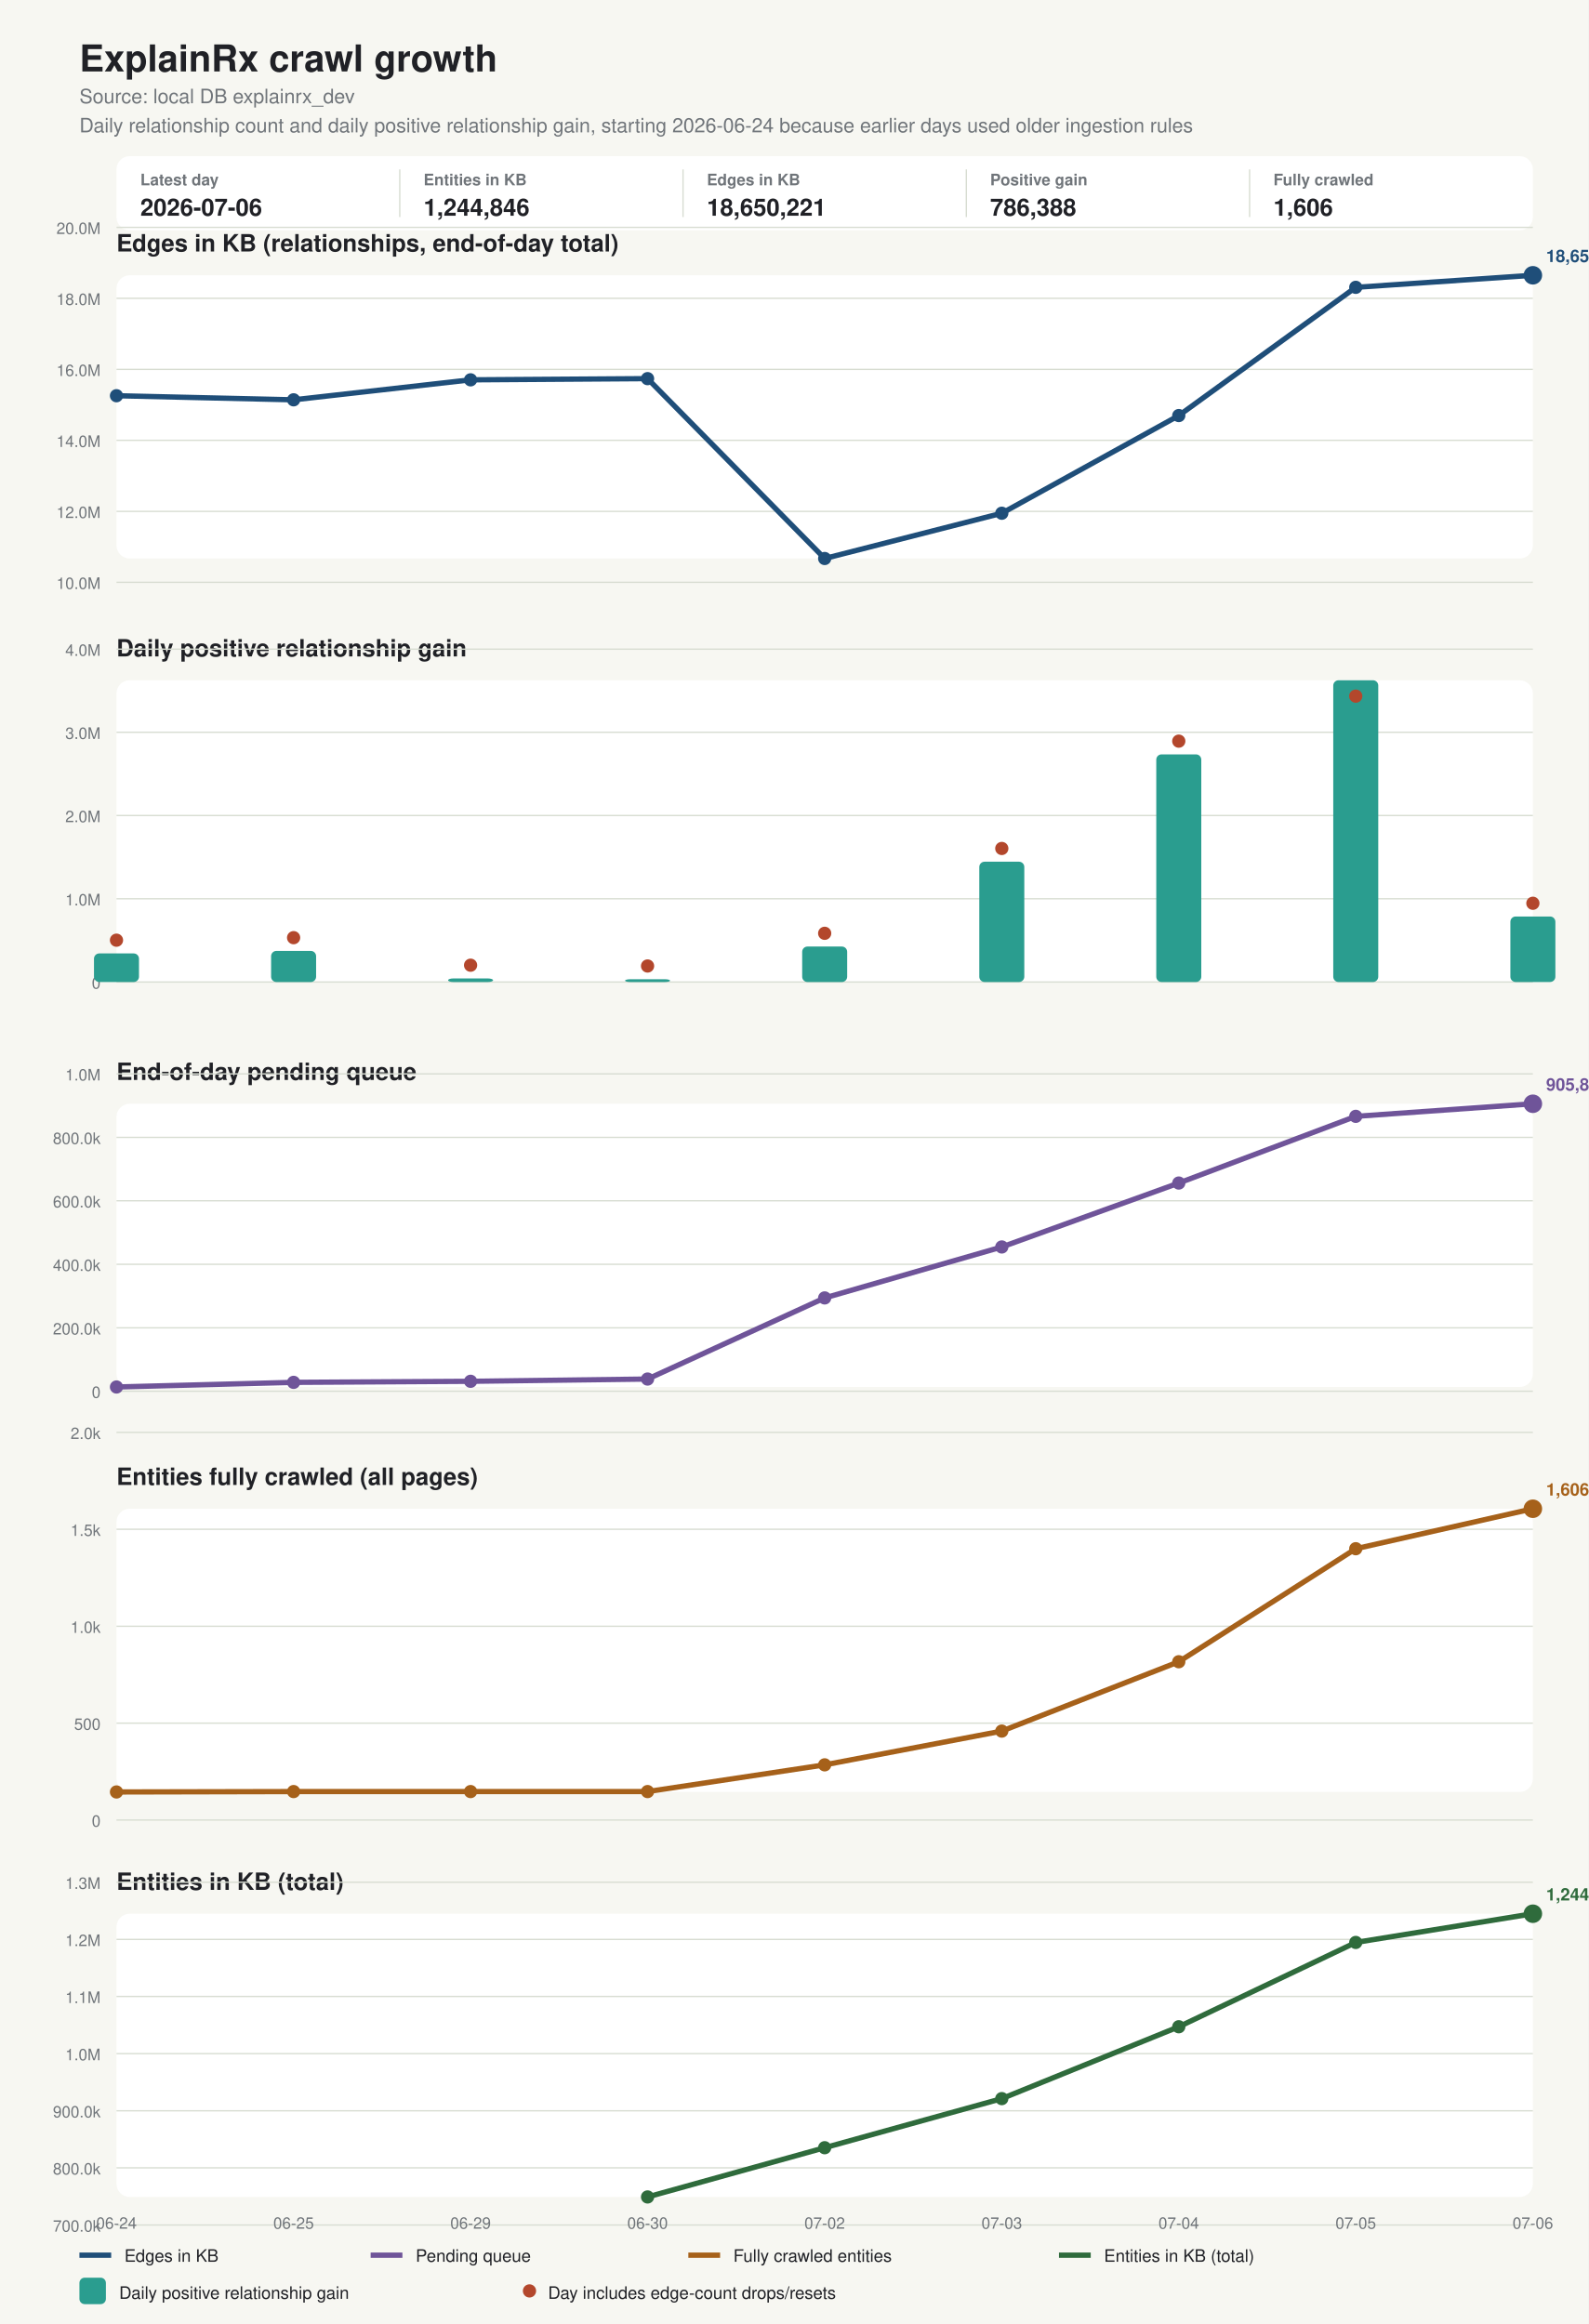
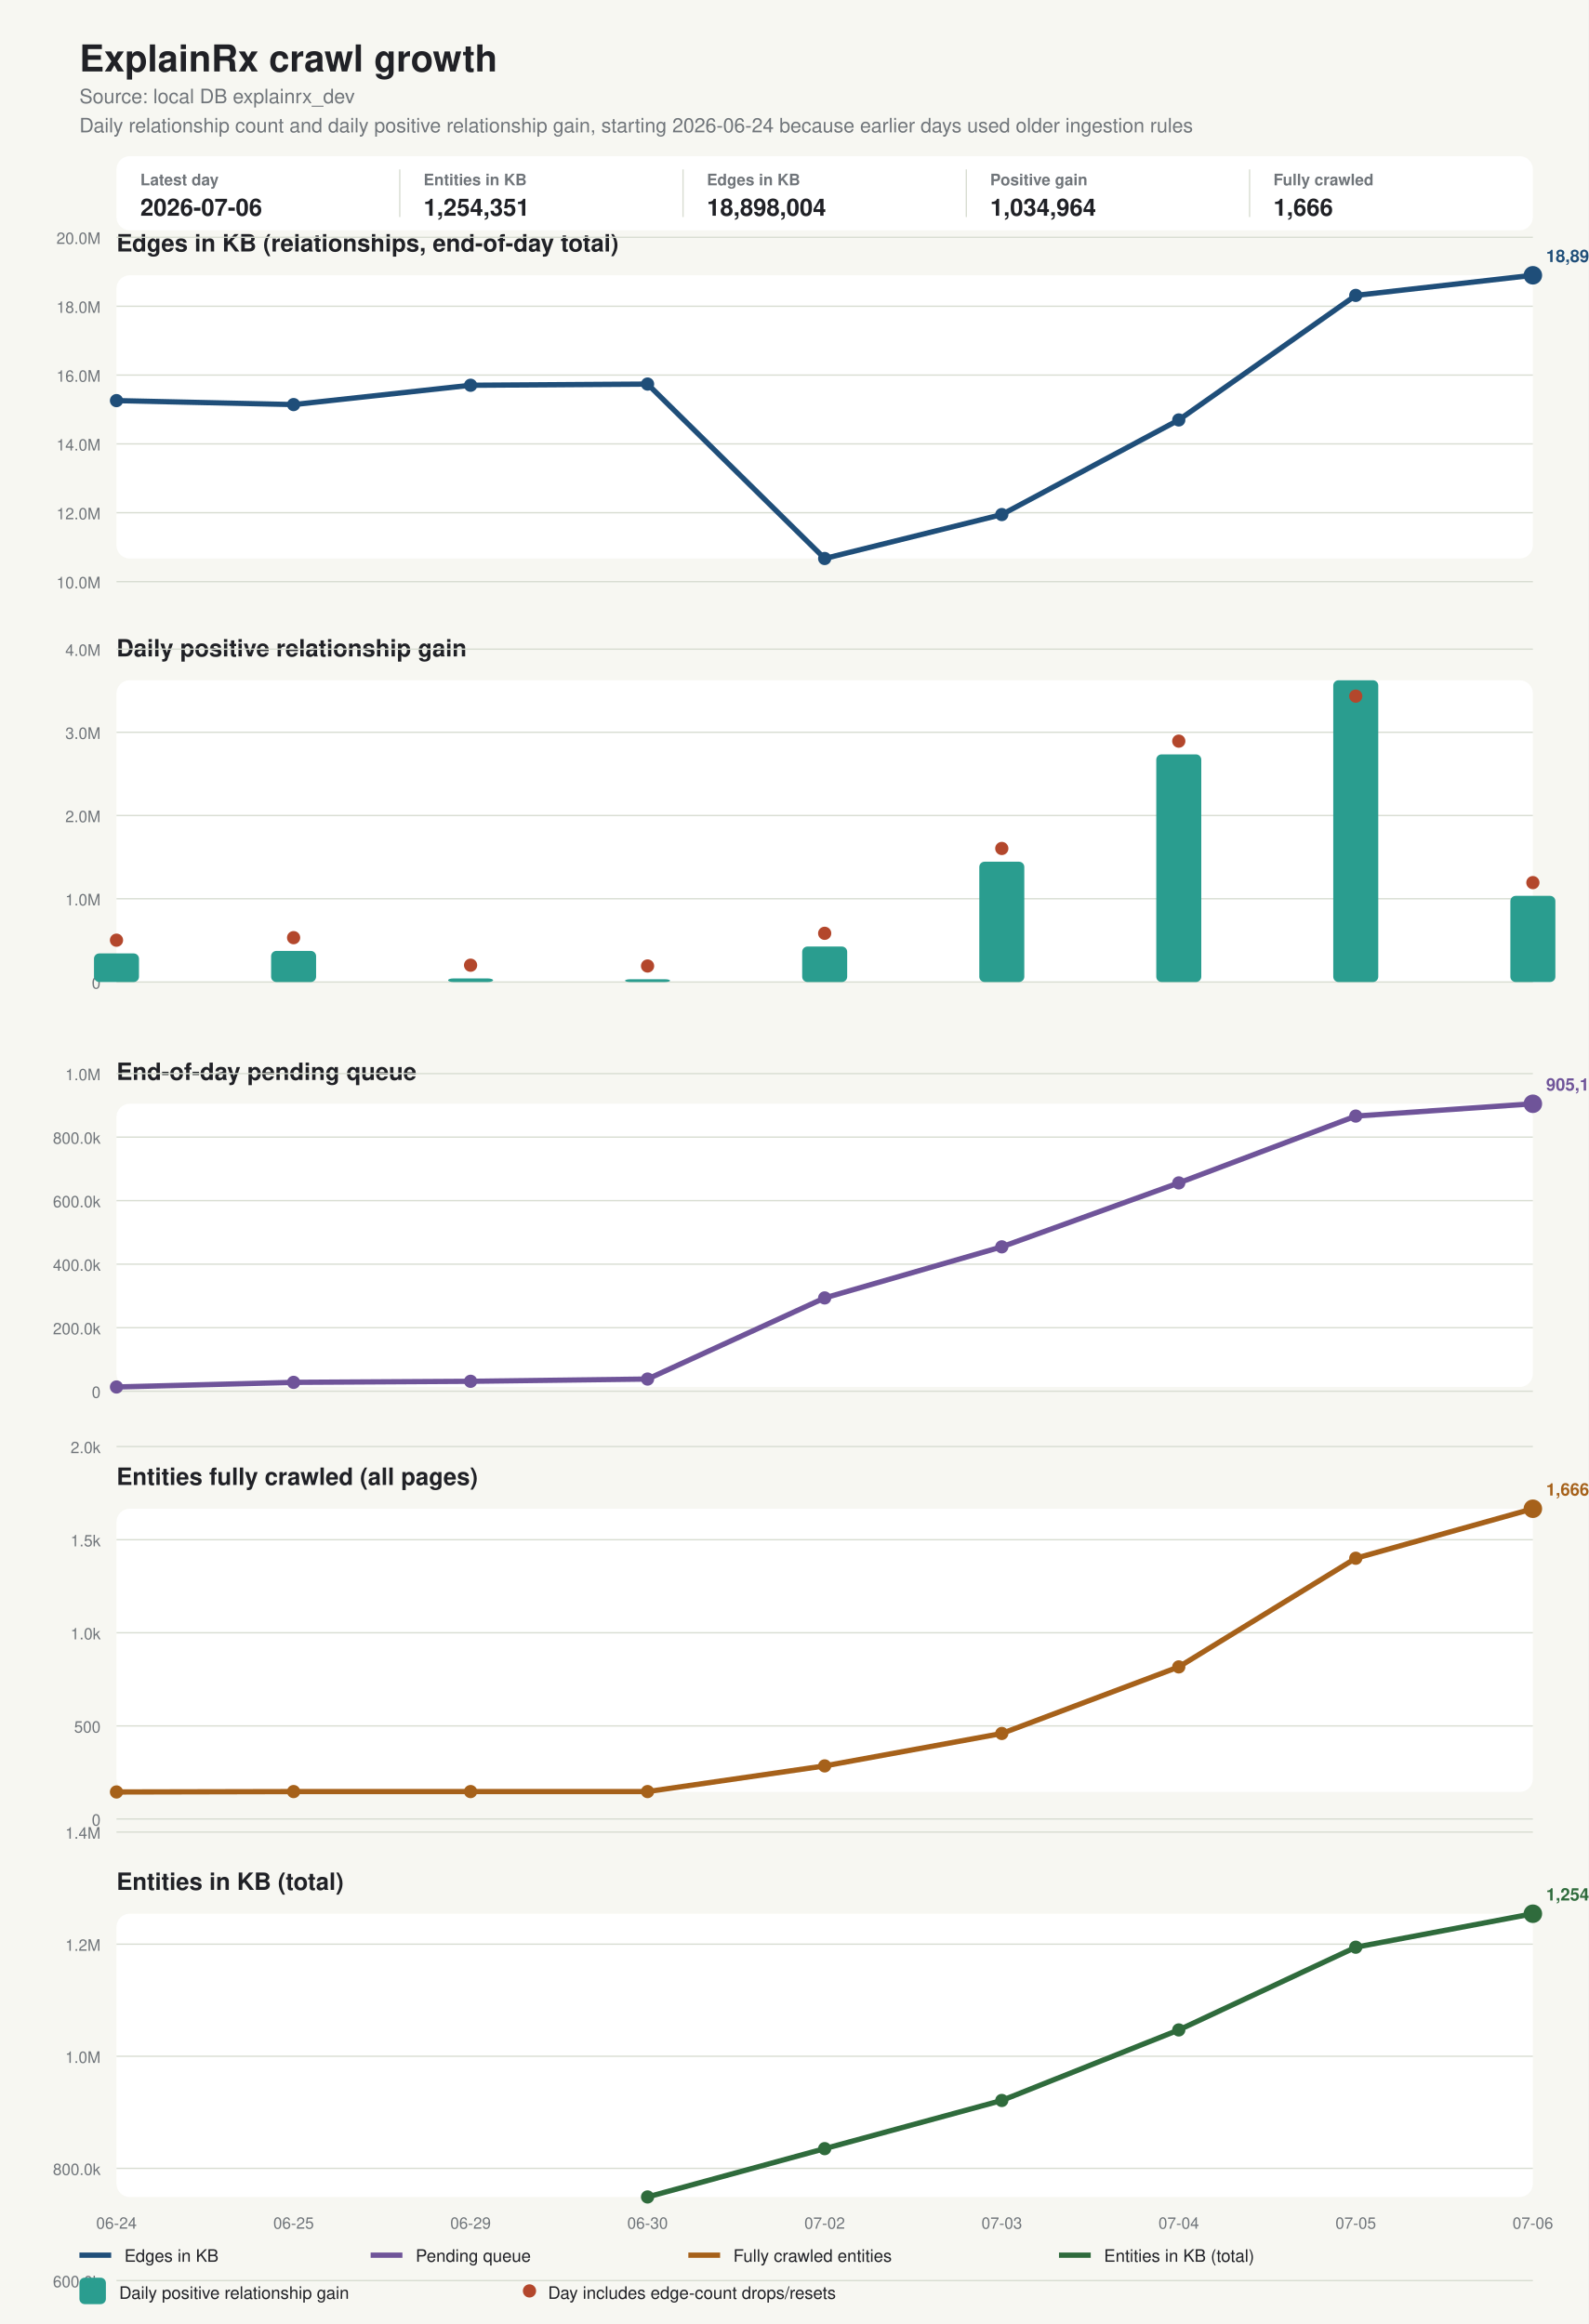
<svg xmlns="http://www.w3.org/2000/svg" width="1200" height="1756" viewBox="0 0 1200 1756">
  <rect width="100%" height="100%" fill="#f7f7f2" />
  <text x="60" y="54" font-family="Helvetica, Arial, sans-serif" font-size="28" font-weight="700" fill="#202126">ExplainRx crawl growth</text>
  <text x="60" y="78" font-family="Helvetica, Arial, sans-serif" font-size="15" fill="#70757a">Source: local DB explainrx_dev</text>
  <text x="60" y="100" font-family="Helvetica, Arial, sans-serif" font-size="15" fill="#70757a">Daily relationship count and daily positive relationship gain, starting 2026-06-24 because earlier days used older ingestion rules</text>
  <rect x="88" y="118" width="1070" height="56" fill="#ffffff" rx="10" />
  <rect x="88" y="208" width="1070" height="214" fill="#ffffff" rx="10" />
  <rect x="88" y="514" width="1070" height="228" fill="#ffffff" rx="10" />
  <rect x="88" y="834" width="1070" height="214" fill="#ffffff" rx="10" />
  <rect x="88" y="1140" width="1070" height="214" fill="#ffffff" rx="10" />
  <rect x="88" y="1446" width="1070" height="214" fill="#ffffff" rx="10" />
  <text x="88" y="190" font-family="Helvetica, Arial, sans-serif" font-size="18" font-weight="700" fill="#202126">Edges in KB (relationships, end-of-day total)</text>
  <text x="88" y="496" font-family="Helvetica, Arial, sans-serif" font-size="18" font-weight="700" fill="#202126">Daily positive relationship gain</text>
  <text x="88" y="816" font-family="Helvetica, Arial, sans-serif" font-size="18" font-weight="700" fill="#202126">End-of-day pending queue</text>
  <text x="88" y="1122" font-family="Helvetica, Arial, sans-serif" font-size="18" font-weight="700" fill="#202126">Entities fully crawled (all pages)</text>
  <text x="88" y="1428" font-family="Helvetica, Arial, sans-serif" font-size="18" font-weight="700" fill="#202126">Entities in KB (total)</text>
  <text x="106.0" y="140" font-family="Helvetica, Arial, sans-serif" font-size="12" font-weight="700" fill="#70757a">Latest day</text>
  <text x="106.0" y="163" font-family="Helvetica, Arial, sans-serif" font-size="18" font-weight="700" fill="#202126">2026-07-06</text>
  <line x1="302.0" y1="128" x2="302.0" y2="164" stroke="#d8ddd2" stroke-width="1" />
  <text x="320.0" y="140" font-family="Helvetica, Arial, sans-serif" font-size="12" font-weight="700" fill="#70757a">Entities in KB</text>
-   <text x="320.0" y="163" font-family="Helvetica, Arial, sans-serif" font-size="18" font-weight="700" fill="#202126">1,244,846</text>
+   <text x="320.0" y="163" font-family="Helvetica, Arial, sans-serif" font-size="18" font-weight="700" fill="#202126">1,254,351</text>
  <line x1="516.0" y1="128" x2="516.0" y2="164" stroke="#d8ddd2" stroke-width="1" />
  <text x="534.0" y="140" font-family="Helvetica, Arial, sans-serif" font-size="12" font-weight="700" fill="#70757a">Edges in KB</text>
-   <text x="534.0" y="163" font-family="Helvetica, Arial, sans-serif" font-size="18" font-weight="700" fill="#202126">18,650,221</text>
+   <text x="534.0" y="163" font-family="Helvetica, Arial, sans-serif" font-size="18" font-weight="700" fill="#202126">18,898,004</text>
  <line x1="730.0" y1="128" x2="730.0" y2="164" stroke="#d8ddd2" stroke-width="1" />
  <text x="748.0" y="140" font-family="Helvetica, Arial, sans-serif" font-size="12" font-weight="700" fill="#70757a">Positive gain</text>
-   <text x="748.0" y="163" font-family="Helvetica, Arial, sans-serif" font-size="18" font-weight="700" fill="#202126">786,388</text>
+   <text x="748.0" y="163" font-family="Helvetica, Arial, sans-serif" font-size="18" font-weight="700" fill="#202126">1,034,964</text>
  <line x1="944.0" y1="128" x2="944.0" y2="164" stroke="#d8ddd2" stroke-width="1" />
  <text x="962.0" y="140" font-family="Helvetica, Arial, sans-serif" font-size="12" font-weight="700" fill="#70757a">Fully crawled</text>
-   <text x="962.0" y="163" font-family="Helvetica, Arial, sans-serif" font-size="18" font-weight="700" fill="#202126">1,606</text>
-   <line x1="88" y1="440.0" x2="1158" y2="440.0" stroke="#d8ddd2" stroke-width="1" />
-   <text x="76" y="445.0" text-anchor="end" font-family="Helvetica, Arial, sans-serif" font-size="12" fill="#70757a">10.0M</text>
-   <line x1="88" y1="386.4" x2="1158" y2="386.4" stroke="#d8ddd2" stroke-width="1" />
-   <text x="76" y="391.4" text-anchor="end" font-family="Helvetica, Arial, sans-serif" font-size="12" fill="#70757a">12.0M</text>
-   <line x1="88" y1="332.7" x2="1158" y2="332.7" stroke="#d8ddd2" stroke-width="1" />
-   <text x="76" y="337.7" text-anchor="end" font-family="Helvetica, Arial, sans-serif" font-size="12" fill="#70757a">14.0M</text>
-   <line x1="88" y1="279.1" x2="1158" y2="279.1" stroke="#d8ddd2" stroke-width="1" />
-   <text x="76" y="284.1" text-anchor="end" font-family="Helvetica, Arial, sans-serif" font-size="12" fill="#70757a">16.0M</text>
-   <line x1="88" y1="225.4" x2="1158" y2="225.4" stroke="#d8ddd2" stroke-width="1" />
-   <text x="76" y="230.4" text-anchor="end" font-family="Helvetica, Arial, sans-serif" font-size="12" fill="#70757a">18.0M</text>
-   <line x1="88" y1="171.8" x2="1158" y2="171.8" stroke="#d8ddd2" stroke-width="1" />
-   <text x="76" y="176.8" text-anchor="end" font-family="Helvetica, Arial, sans-serif" font-size="12" fill="#70757a">20.0M</text>
+   <text x="962.0" y="163" font-family="Helvetica, Arial, sans-serif" font-size="18" font-weight="700" fill="#202126">1,666</text>
+   <line x1="88" y1="439.5" x2="1158" y2="439.5" stroke="#d8ddd2" stroke-width="1" />
+   <text x="76" y="444.5" text-anchor="end" font-family="Helvetica, Arial, sans-serif" font-size="12" fill="#70757a">10.0M</text>
+   <line x1="88" y1="387.4" x2="1158" y2="387.4" stroke="#d8ddd2" stroke-width="1" />
+   <text x="76" y="392.4" text-anchor="end" font-family="Helvetica, Arial, sans-serif" font-size="12" fill="#70757a">12.0M</text>
+   <line x1="88" y1="335.4" x2="1158" y2="335.4" stroke="#d8ddd2" stroke-width="1" />
+   <text x="76" y="340.4" text-anchor="end" font-family="Helvetica, Arial, sans-serif" font-size="12" fill="#70757a">14.0M</text>
+   <line x1="88" y1="283.4" x2="1158" y2="283.4" stroke="#d8ddd2" stroke-width="1" />
+   <text x="76" y="288.4" text-anchor="end" font-family="Helvetica, Arial, sans-serif" font-size="12" fill="#70757a">16.0M</text>
+   <line x1="88" y1="231.4" x2="1158" y2="231.4" stroke="#d8ddd2" stroke-width="1" />
+   <text x="76" y="236.4" text-anchor="end" font-family="Helvetica, Arial, sans-serif" font-size="12" fill="#70757a">18.0M</text>
+   <line x1="88" y1="179.3" x2="1158" y2="179.3" stroke="#d8ddd2" stroke-width="1" />
+   <text x="76" y="184.3" text-anchor="end" font-family="Helvetica, Arial, sans-serif" font-size="12" fill="#70757a">20.0M</text>
  <line x1="88" y1="742.0" x2="1158" y2="742.0" stroke="#d8ddd2" stroke-width="1" />
  <text x="76" y="747.0" text-anchor="end" font-family="Helvetica, Arial, sans-serif" font-size="12" fill="#70757a">0</text>
  <line x1="88" y1="679.1" x2="1158" y2="679.1" stroke="#d8ddd2" stroke-width="1" />
  <text x="76" y="684.1" text-anchor="end" font-family="Helvetica, Arial, sans-serif" font-size="12" fill="#70757a">1.0M</text>
  <line x1="88" y1="616.2" x2="1158" y2="616.2" stroke="#d8ddd2" stroke-width="1" />
  <text x="76" y="621.2" text-anchor="end" font-family="Helvetica, Arial, sans-serif" font-size="12" fill="#70757a">2.0M</text>
  <line x1="88" y1="553.3" x2="1158" y2="553.3" stroke="#d8ddd2" stroke-width="1" />
  <text x="76" y="558.3" text-anchor="end" font-family="Helvetica, Arial, sans-serif" font-size="12" fill="#70757a">3.0M</text>
  <line x1="88" y1="490.5" x2="1158" y2="490.5" stroke="#d8ddd2" stroke-width="1" />
  <text x="76" y="495.5" text-anchor="end" font-family="Helvetica, Arial, sans-serif" font-size="12" fill="#70757a">4.0M</text>
  <line x1="88" y1="1051.2" x2="1158" y2="1051.2" stroke="#d8ddd2" stroke-width="1" />
  <text x="76" y="1056.2" text-anchor="end" font-family="Helvetica, Arial, sans-serif" font-size="12" fill="#70757a">0</text>
-   <line x1="88" y1="1003.3" x2="1158" y2="1003.3" stroke="#d8ddd2" stroke-width="1" />
-   <text x="76" y="1008.3" text-anchor="end" font-family="Helvetica, Arial, sans-serif" font-size="12" fill="#70757a">200.0k</text>
-   <line x1="88" y1="955.3" x2="1158" y2="955.3" stroke="#d8ddd2" stroke-width="1" />
-   <text x="76" y="960.3" text-anchor="end" font-family="Helvetica, Arial, sans-serif" font-size="12" fill="#70757a">400.0k</text>
-   <line x1="88" y1="907.3" x2="1158" y2="907.3" stroke="#d8ddd2" stroke-width="1" />
-   <text x="76" y="912.3" text-anchor="end" font-family="Helvetica, Arial, sans-serif" font-size="12" fill="#70757a">600.0k</text>
-   <line x1="88" y1="859.4" x2="1158" y2="859.4" stroke="#d8ddd2" stroke-width="1" />
-   <text x="76" y="864.4" text-anchor="end" font-family="Helvetica, Arial, sans-serif" font-size="12" fill="#70757a">800.0k</text>
-   <line x1="88" y1="811.4" x2="1158" y2="811.4" stroke="#d8ddd2" stroke-width="1" />
-   <text x="76" y="816.4" text-anchor="end" font-family="Helvetica, Arial, sans-serif" font-size="12" fill="#70757a">1.0M</text>
-   <line x1="88" y1="1375.2" x2="1158" y2="1375.2" stroke="#d8ddd2" stroke-width="1" />
-   <text x="76" y="1380.2" text-anchor="end" font-family="Helvetica, Arial, sans-serif" font-size="12" fill="#70757a">0</text>
-   <line x1="88" y1="1302.0" x2="1158" y2="1302.0" stroke="#d8ddd2" stroke-width="1" />
-   <text x="76" y="1307.0" text-anchor="end" font-family="Helvetica, Arial, sans-serif" font-size="12" fill="#70757a">500</text>
-   <line x1="88" y1="1228.8" x2="1158" y2="1228.8" stroke="#d8ddd2" stroke-width="1" />
-   <text x="76" y="1233.8" text-anchor="end" font-family="Helvetica, Arial, sans-serif" font-size="12" fill="#70757a">1.0k</text>
-   <line x1="88" y1="1155.5" x2="1158" y2="1155.5" stroke="#d8ddd2" stroke-width="1" />
-   <text x="76" y="1160.5" text-anchor="end" font-family="Helvetica, Arial, sans-serif" font-size="12" fill="#70757a">1.5k</text>
-   <line x1="88" y1="1082.3" x2="1158" y2="1082.3" stroke="#d8ddd2" stroke-width="1" />
-   <text x="76" y="1087.3" text-anchor="end" font-family="Helvetica, Arial, sans-serif" font-size="12" fill="#70757a">2.0k</text>
-   <line x1="88" y1="1681.2" x2="1158" y2="1681.2" stroke="#d8ddd2" stroke-width="1" />
-   <text x="76" y="1686.2" text-anchor="end" font-family="Helvetica, Arial, sans-serif" font-size="12" fill="#70757a">700.0k</text>
-   <line x1="88" y1="1638.0" x2="1158" y2="1638.0" stroke="#d8ddd2" stroke-width="1" />
-   <text x="76" y="1643.0" text-anchor="end" font-family="Helvetica, Arial, sans-serif" font-size="12" fill="#70757a">800.0k</text>
-   <line x1="88" y1="1594.9" x2="1158" y2="1594.9" stroke="#d8ddd2" stroke-width="1" />
-   <text x="76" y="1599.9" text-anchor="end" font-family="Helvetica, Arial, sans-serif" font-size="12" fill="#70757a">900.0k</text>
-   <line x1="88" y1="1551.7" x2="1158" y2="1551.7" stroke="#d8ddd2" stroke-width="1" />
-   <text x="76" y="1556.7" text-anchor="end" font-family="Helvetica, Arial, sans-serif" font-size="12" fill="#70757a">1.0M</text>
-   <line x1="88" y1="1508.5" x2="1158" y2="1508.5" stroke="#d8ddd2" stroke-width="1" />
-   <text x="76" y="1513.5" text-anchor="end" font-family="Helvetica, Arial, sans-serif" font-size="12" fill="#70757a">1.1M</text>
-   <line x1="88" y1="1465.4" x2="1158" y2="1465.4" stroke="#d8ddd2" stroke-width="1" />
-   <text x="76" y="1470.4" text-anchor="end" font-family="Helvetica, Arial, sans-serif" font-size="12" fill="#70757a">1.2M</text>
-   <line x1="88" y1="1422.2" x2="1158" y2="1422.2" stroke="#d8ddd2" stroke-width="1" />
-   <text x="76" y="1427.2" text-anchor="end" font-family="Helvetica, Arial, sans-serif" font-size="12" fill="#70757a">1.3M</text>
-   <path d="M 88.0 299.0 L 221.8 302.1 L 355.5 287.0 L 489.2 286.1 L 623.0 422.0 L 756.8 387.8 L 890.5 314.0 L 1024.2 217.1 L 1158.0 208.0" fill="none" stroke="#1f4e79" stroke-width="4" stroke-linecap="round" stroke-linejoin="round" />
-   <circle cx="88.0" cy="299.0" r="5" fill="#1f4e79" />
-   <circle cx="221.8" cy="302.1" r="5" fill="#1f4e79" />
-   <circle cx="355.5" cy="287.0" r="5" fill="#1f4e79" />
-   <circle cx="489.2" cy="286.1" r="5" fill="#1f4e79" />
+   <line x1="88" y1="1003.2" x2="1158" y2="1003.2" stroke="#d8ddd2" stroke-width="1" />
+   <text x="76" y="1008.2" text-anchor="end" font-family="Helvetica, Arial, sans-serif" font-size="12" fill="#70757a">200.0k</text>
+   <line x1="88" y1="955.2" x2="1158" y2="955.2" stroke="#d8ddd2" stroke-width="1" />
+   <text x="76" y="960.2" text-anchor="end" font-family="Helvetica, Arial, sans-serif" font-size="12" fill="#70757a">400.0k</text>
+   <line x1="88" y1="907.2" x2="1158" y2="907.2" stroke="#d8ddd2" stroke-width="1" />
+   <text x="76" y="912.2" text-anchor="end" font-family="Helvetica, Arial, sans-serif" font-size="12" fill="#70757a">600.0k</text>
+   <line x1="88" y1="859.2" x2="1158" y2="859.2" stroke="#d8ddd2" stroke-width="1" />
+   <text x="76" y="864.2" text-anchor="end" font-family="Helvetica, Arial, sans-serif" font-size="12" fill="#70757a">800.0k</text>
+   <line x1="88" y1="811.2" x2="1158" y2="811.2" stroke="#d8ddd2" stroke-width="1" />
+   <text x="76" y="816.2" text-anchor="end" font-family="Helvetica, Arial, sans-serif" font-size="12" fill="#70757a">1.0M</text>
+   <line x1="88" y1="1374.4" x2="1158" y2="1374.4" stroke="#d8ddd2" stroke-width="1" />
+   <text x="76" y="1379.4" text-anchor="end" font-family="Helvetica, Arial, sans-serif" font-size="12" fill="#70757a">0</text>
+   <line x1="88" y1="1304.1" x2="1158" y2="1304.1" stroke="#d8ddd2" stroke-width="1" />
+   <text x="76" y="1309.1" text-anchor="end" font-family="Helvetica, Arial, sans-serif" font-size="12" fill="#70757a">500</text>
+   <line x1="88" y1="1233.7" x2="1158" y2="1233.7" stroke="#d8ddd2" stroke-width="1" />
+   <text x="76" y="1238.7" text-anchor="end" font-family="Helvetica, Arial, sans-serif" font-size="12" fill="#70757a">1.0k</text>
+   <line x1="88" y1="1163.4" x2="1158" y2="1163.4" stroke="#d8ddd2" stroke-width="1" />
+   <text x="76" y="1168.4" text-anchor="end" font-family="Helvetica, Arial, sans-serif" font-size="12" fill="#70757a">1.5k</text>
+   <line x1="88" y1="1093.0" x2="1158" y2="1093.0" stroke="#d8ddd2" stroke-width="1" />
+   <text x="76" y="1098.0" text-anchor="end" font-family="Helvetica, Arial, sans-serif" font-size="12" fill="#70757a">2.0k</text>
+   <line x1="88" y1="1723.2" x2="1158" y2="1723.2" stroke="#d8ddd2" stroke-width="1" />
+   <text x="76" y="1728.2" text-anchor="end" font-family="Helvetica, Arial, sans-serif" font-size="12" fill="#70757a">600.0k</text>
+   <line x1="88" y1="1638.4" x2="1158" y2="1638.4" stroke="#d8ddd2" stroke-width="1" />
+   <text x="76" y="1643.4" text-anchor="end" font-family="Helvetica, Arial, sans-serif" font-size="12" fill="#70757a">800.0k</text>
+   <line x1="88" y1="1553.7" x2="1158" y2="1553.7" stroke="#d8ddd2" stroke-width="1" />
+   <text x="76" y="1558.7" text-anchor="end" font-family="Helvetica, Arial, sans-serif" font-size="12" fill="#70757a">1.0M</text>
+   <line x1="88" y1="1469.0" x2="1158" y2="1469.0" stroke="#d8ddd2" stroke-width="1" />
+   <text x="76" y="1474.0" text-anchor="end" font-family="Helvetica, Arial, sans-serif" font-size="12" fill="#70757a">1.2M</text>
+   <line x1="88" y1="1384.3" x2="1158" y2="1384.3" stroke="#d8ddd2" stroke-width="1" />
+   <text x="76" y="1389.3" text-anchor="end" font-family="Helvetica, Arial, sans-serif" font-size="12" fill="#70757a">1.4M</text>
+   <path d="M 88.0 302.7 L 221.8 305.7 L 355.5 291.1 L 489.2 290.2 L 623.0 422.0 L 756.8 388.8 L 890.5 317.3 L 1024.2 223.2 L 1158.0 208.0" fill="none" stroke="#1f4e79" stroke-width="4" stroke-linecap="round" stroke-linejoin="round" />
+   <circle cx="88.0" cy="302.7" r="5" fill="#1f4e79" />
+   <circle cx="221.8" cy="305.7" r="5" fill="#1f4e79" />
+   <circle cx="355.5" cy="291.1" r="5" fill="#1f4e79" />
+   <circle cx="489.2" cy="290.2" r="5" fill="#1f4e79" />
  <circle cx="623.0" cy="422.0" r="5" fill="#1f4e79" />
-   <circle cx="756.8" cy="387.8" r="5" fill="#1f4e79" />
-   <circle cx="890.5" cy="314.0" r="5" fill="#1f4e79" />
-   <circle cx="1024.2" cy="217.1" r="5" fill="#1f4e79" />
+   <circle cx="756.8" cy="388.8" r="5" fill="#1f4e79" />
+   <circle cx="890.5" cy="317.3" r="5" fill="#1f4e79" />
+   <circle cx="1024.2" cy="223.2" r="5" fill="#1f4e79" />
  <circle cx="1158.0" cy="208.0" r="7" fill="#1f4e79" />
-   <text x="1168.0" y="198.0" font-family="Helvetica, Arial, sans-serif" font-size="13" font-weight="700" fill="#1f4e79">18,650,221</text>
+   <text x="1168.0" y="198.0" font-family="Helvetica, Arial, sans-serif" font-size="13" font-weight="700" fill="#1f4e79">18,898,004</text>
  <rect x="71.0" y="720.4" width="34" height="21.6" rx="4" fill="#2a9d8f" />
  <circle cx="88.0" cy="710.4" r="5" fill="#b3472c" />
  <rect x="204.8" y="718.5" width="34" height="23.5" rx="4" fill="#2a9d8f" />
  <circle cx="221.8" cy="708.5" r="5" fill="#b3472c" />
  <rect x="338.5" y="739.3" width="34" height="2.7" rx="4" fill="#2a9d8f" />
  <circle cx="355.5" cy="729.3" r="5" fill="#b3472c" />
  <rect x="472.2" y="739.9" width="34" height="2.1" rx="4" fill="#2a9d8f" />
  <circle cx="489.2" cy="729.9" r="5" fill="#b3472c" />
  <rect x="606.0" y="715.2" width="34" height="26.8" rx="4" fill="#2a9d8f" />
  <circle cx="623.0" cy="705.2" r="5" fill="#b3472c" />
  <rect x="739.8" y="651.1" width="34" height="90.9" rx="4" fill="#2a9d8f" />
  <circle cx="756.8" cy="641.1" r="5" fill="#b3472c" />
  <rect x="873.5" y="570.0" width="34" height="172.0" rx="4" fill="#2a9d8f" />
  <circle cx="890.5" cy="560.0" r="5" fill="#b3472c" />
  <rect x="1007.2" y="514.0" width="34" height="228.0" rx="4" fill="#2a9d8f" />
  <circle cx="1024.2" cy="526.0" r="5" fill="#b3472c" />
-   <rect x="1141.0" y="692.5" width="34" height="49.5" rx="4" fill="#2a9d8f" />
-   <circle cx="1158.0" cy="682.5" r="5" fill="#b3472c" />
-   <path d="M 88.0 1048.0 L 221.8 1044.5 L 355.5 1043.7 L 489.2 1042.0 L 623.0 980.7 L 756.8 942.2 L 890.5 893.9 L 1024.2 843.5 L 1158.0 834.0" fill="none" stroke="#6f5499" stroke-width="4" stroke-linecap="round" stroke-linejoin="round" />
+   <rect x="1141.0" y="676.9" width="34" height="65.1" rx="4" fill="#2a9d8f" />
+   <circle cx="1158.0" cy="666.9" r="5" fill="#b3472c" />
+   <path d="M 88.0 1048.0 L 221.8 1044.5 L 355.5 1043.7 L 489.2 1042.0 L 623.0 980.7 L 756.8 942.1 L 890.5 893.8 L 1024.2 843.3 L 1158.0 834.0" fill="none" stroke="#6f5499" stroke-width="4" stroke-linecap="round" stroke-linejoin="round" />
  <circle cx="88.0" cy="1048.0" r="5" fill="#6f5499" />
  <circle cx="221.8" cy="1044.5" r="5" fill="#6f5499" />
  <circle cx="355.5" cy="1043.7" r="5" fill="#6f5499" />
  <circle cx="489.2" cy="1042.0" r="5" fill="#6f5499" />
  <circle cx="623.0" cy="980.7" r="5" fill="#6f5499" />
-   <circle cx="756.8" cy="942.2" r="5" fill="#6f5499" />
-   <circle cx="890.5" cy="893.9" r="5" fill="#6f5499" />
-   <circle cx="1024.2" cy="843.5" r="5" fill="#6f5499" />
+   <circle cx="756.8" cy="942.1" r="5" fill="#6f5499" />
+   <circle cx="890.5" cy="893.8" r="5" fill="#6f5499" />
+   <circle cx="1024.2" cy="843.3" r="5" fill="#6f5499" />
  <circle cx="1158.0" cy="834.0" r="7" fill="#6f5499" />
-   <text x="1168.0" y="824.0" font-family="Helvetica, Arial, sans-serif" font-size="13" font-weight="700" fill="#6f5499">905,814</text>
-   <path d="M 88.0 1354.0 L 221.8 1353.7 L 355.5 1353.7 L 489.2 1353.7 L 623.0 1333.5 L 756.8 1308.0 L 890.5 1255.6 L 1024.2 1170.2 L 1158.0 1140.0" fill="none" stroke="#a6611a" stroke-width="4" stroke-linecap="round" stroke-linejoin="round" />
+   <text x="1168.0" y="824.0" font-family="Helvetica, Arial, sans-serif" font-size="13" font-weight="700" fill="#6f5499">905,103</text>
+   <path d="M 88.0 1354.0 L 221.8 1353.7 L 355.5 1353.7 L 489.2 1353.7 L 623.0 1334.3 L 756.8 1309.8 L 890.5 1259.5 L 1024.2 1177.4 L 1158.0 1140.0" fill="none" stroke="#a6611a" stroke-width="4" stroke-linecap="round" stroke-linejoin="round" />
  <circle cx="88.0" cy="1354.0" r="5" fill="#a6611a" />
  <circle cx="221.8" cy="1353.7" r="5" fill="#a6611a" />
  <circle cx="355.5" cy="1353.7" r="5" fill="#a6611a" />
  <circle cx="489.2" cy="1353.7" r="5" fill="#a6611a" />
-   <circle cx="623.0" cy="1333.5" r="5" fill="#a6611a" />
-   <circle cx="756.8" cy="1308.0" r="5" fill="#a6611a" />
-   <circle cx="890.5" cy="1255.6" r="5" fill="#a6611a" />
-   <circle cx="1024.2" cy="1170.2" r="5" fill="#a6611a" />
+   <circle cx="623.0" cy="1334.3" r="5" fill="#a6611a" />
+   <circle cx="756.8" cy="1309.8" r="5" fill="#a6611a" />
+   <circle cx="890.5" cy="1259.5" r="5" fill="#a6611a" />
+   <circle cx="1024.2" cy="1177.4" r="5" fill="#a6611a" />
  <circle cx="1158.0" cy="1140.0" r="7" fill="#a6611a" />
-   <text x="1168.0" y="1130.0" font-family="Helvetica, Arial, sans-serif" font-size="13" font-weight="700" fill="#a6611a">1,606</text>
-   <path d="M 489.2 1660.0 L 623.0 1622.8 L 756.8 1585.7 L 890.5 1531.4 L 1024.2 1467.7 L 1158.0 1446.0" fill="none" stroke="#2f6b3c" stroke-width="4" stroke-linecap="round" stroke-linejoin="round" />
+   <text x="1168.0" y="1130.0" font-family="Helvetica, Arial, sans-serif" font-size="13" font-weight="700" fill="#a6611a">1,666</text>
+   <path d="M 489.2 1660.0 L 623.0 1623.5 L 756.8 1587.1 L 890.5 1533.8 L 1024.2 1471.3 L 1158.0 1446.0" fill="none" stroke="#2f6b3c" stroke-width="4" stroke-linecap="round" stroke-linejoin="round" />
  <circle cx="489.2" cy="1660.0" r="5" fill="#2f6b3c" />
-   <circle cx="623.0" cy="1622.8" r="5" fill="#2f6b3c" />
-   <circle cx="756.8" cy="1585.7" r="5" fill="#2f6b3c" />
-   <circle cx="890.5" cy="1531.4" r="5" fill="#2f6b3c" />
-   <circle cx="1024.2" cy="1467.7" r="5" fill="#2f6b3c" />
+   <circle cx="623.0" cy="1623.5" r="5" fill="#2f6b3c" />
+   <circle cx="756.8" cy="1587.1" r="5" fill="#2f6b3c" />
+   <circle cx="890.5" cy="1533.8" r="5" fill="#2f6b3c" />
+   <circle cx="1024.2" cy="1471.3" r="5" fill="#2f6b3c" />
  <circle cx="1158.0" cy="1446.0" r="7" fill="#2f6b3c" />
-   <text x="1168.0" y="1436.0" font-family="Helvetica, Arial, sans-serif" font-size="13" font-weight="700" fill="#2f6b3c">1,244,846</text>
+   <text x="1168.0" y="1436.0" font-family="Helvetica, Arial, sans-serif" font-size="13" font-weight="700" fill="#2f6b3c">1,254,351</text>
  <text x="88.0" y="1684" text-anchor="middle" font-family="Helvetica, Arial, sans-serif" font-size="12" fill="#70757a">06-24</text>
  <text x="221.8" y="1684" text-anchor="middle" font-family="Helvetica, Arial, sans-serif" font-size="12" fill="#70757a">06-25</text>
  <text x="355.5" y="1684" text-anchor="middle" font-family="Helvetica, Arial, sans-serif" font-size="12" fill="#70757a">06-29</text>
  <text x="489.2" y="1684" text-anchor="middle" font-family="Helvetica, Arial, sans-serif" font-size="12" fill="#70757a">06-30</text>
  <text x="623.0" y="1684" text-anchor="middle" font-family="Helvetica, Arial, sans-serif" font-size="12" fill="#70757a">07-02</text>
  <text x="756.8" y="1684" text-anchor="middle" font-family="Helvetica, Arial, sans-serif" font-size="12" fill="#70757a">07-03</text>
  <text x="890.5" y="1684" text-anchor="middle" font-family="Helvetica, Arial, sans-serif" font-size="12" fill="#70757a">07-04</text>
  <text x="1024.2" y="1684" text-anchor="middle" font-family="Helvetica, Arial, sans-serif" font-size="12" fill="#70757a">07-05</text>
  <text x="1158.0" y="1684" text-anchor="middle" font-family="Helvetica, Arial, sans-serif" font-size="12" fill="#70757a">07-06</text>
  <line x1="60" y1="1704" x2="84" y2="1704" stroke="#1f4e79" stroke-width="4" />
  <text x="94" y="1709" font-family="Helvetica, Arial, sans-serif" font-size="13" fill="#202126">Edges in KB</text>
  <line x1="280" y1="1704" x2="304" y2="1704" stroke="#6f5499" stroke-width="4" />
  <text x="314" y="1709" font-family="Helvetica, Arial, sans-serif" font-size="13" fill="#202126">Pending queue</text>
  <line x1="520" y1="1704" x2="544" y2="1704" stroke="#a6611a" stroke-width="4" />
  <text x="554" y="1709" font-family="Helvetica, Arial, sans-serif" font-size="13" fill="#202126">Fully crawled entities</text>
  <line x1="800" y1="1704" x2="824" y2="1704" stroke="#2f6b3c" stroke-width="4" />
  <text x="834" y="1709" font-family="Helvetica, Arial, sans-serif" font-size="13" fill="#202126">Entities in KB (total)</text>
  <rect x="60" y="1721" width="20" height="20" rx="4" fill="#2a9d8f" />
  <text x="90" y="1737" font-family="Helvetica, Arial, sans-serif" font-size="13" fill="#202126">Daily positive relationship gain</text>
  <circle cx="400" cy="1731" r="5" fill="#b3472c" />
  <text x="414" y="1737" font-family="Helvetica, Arial, sans-serif" font-size="13" fill="#202126">Day includes edge-count drops/resets</text>
</svg>
